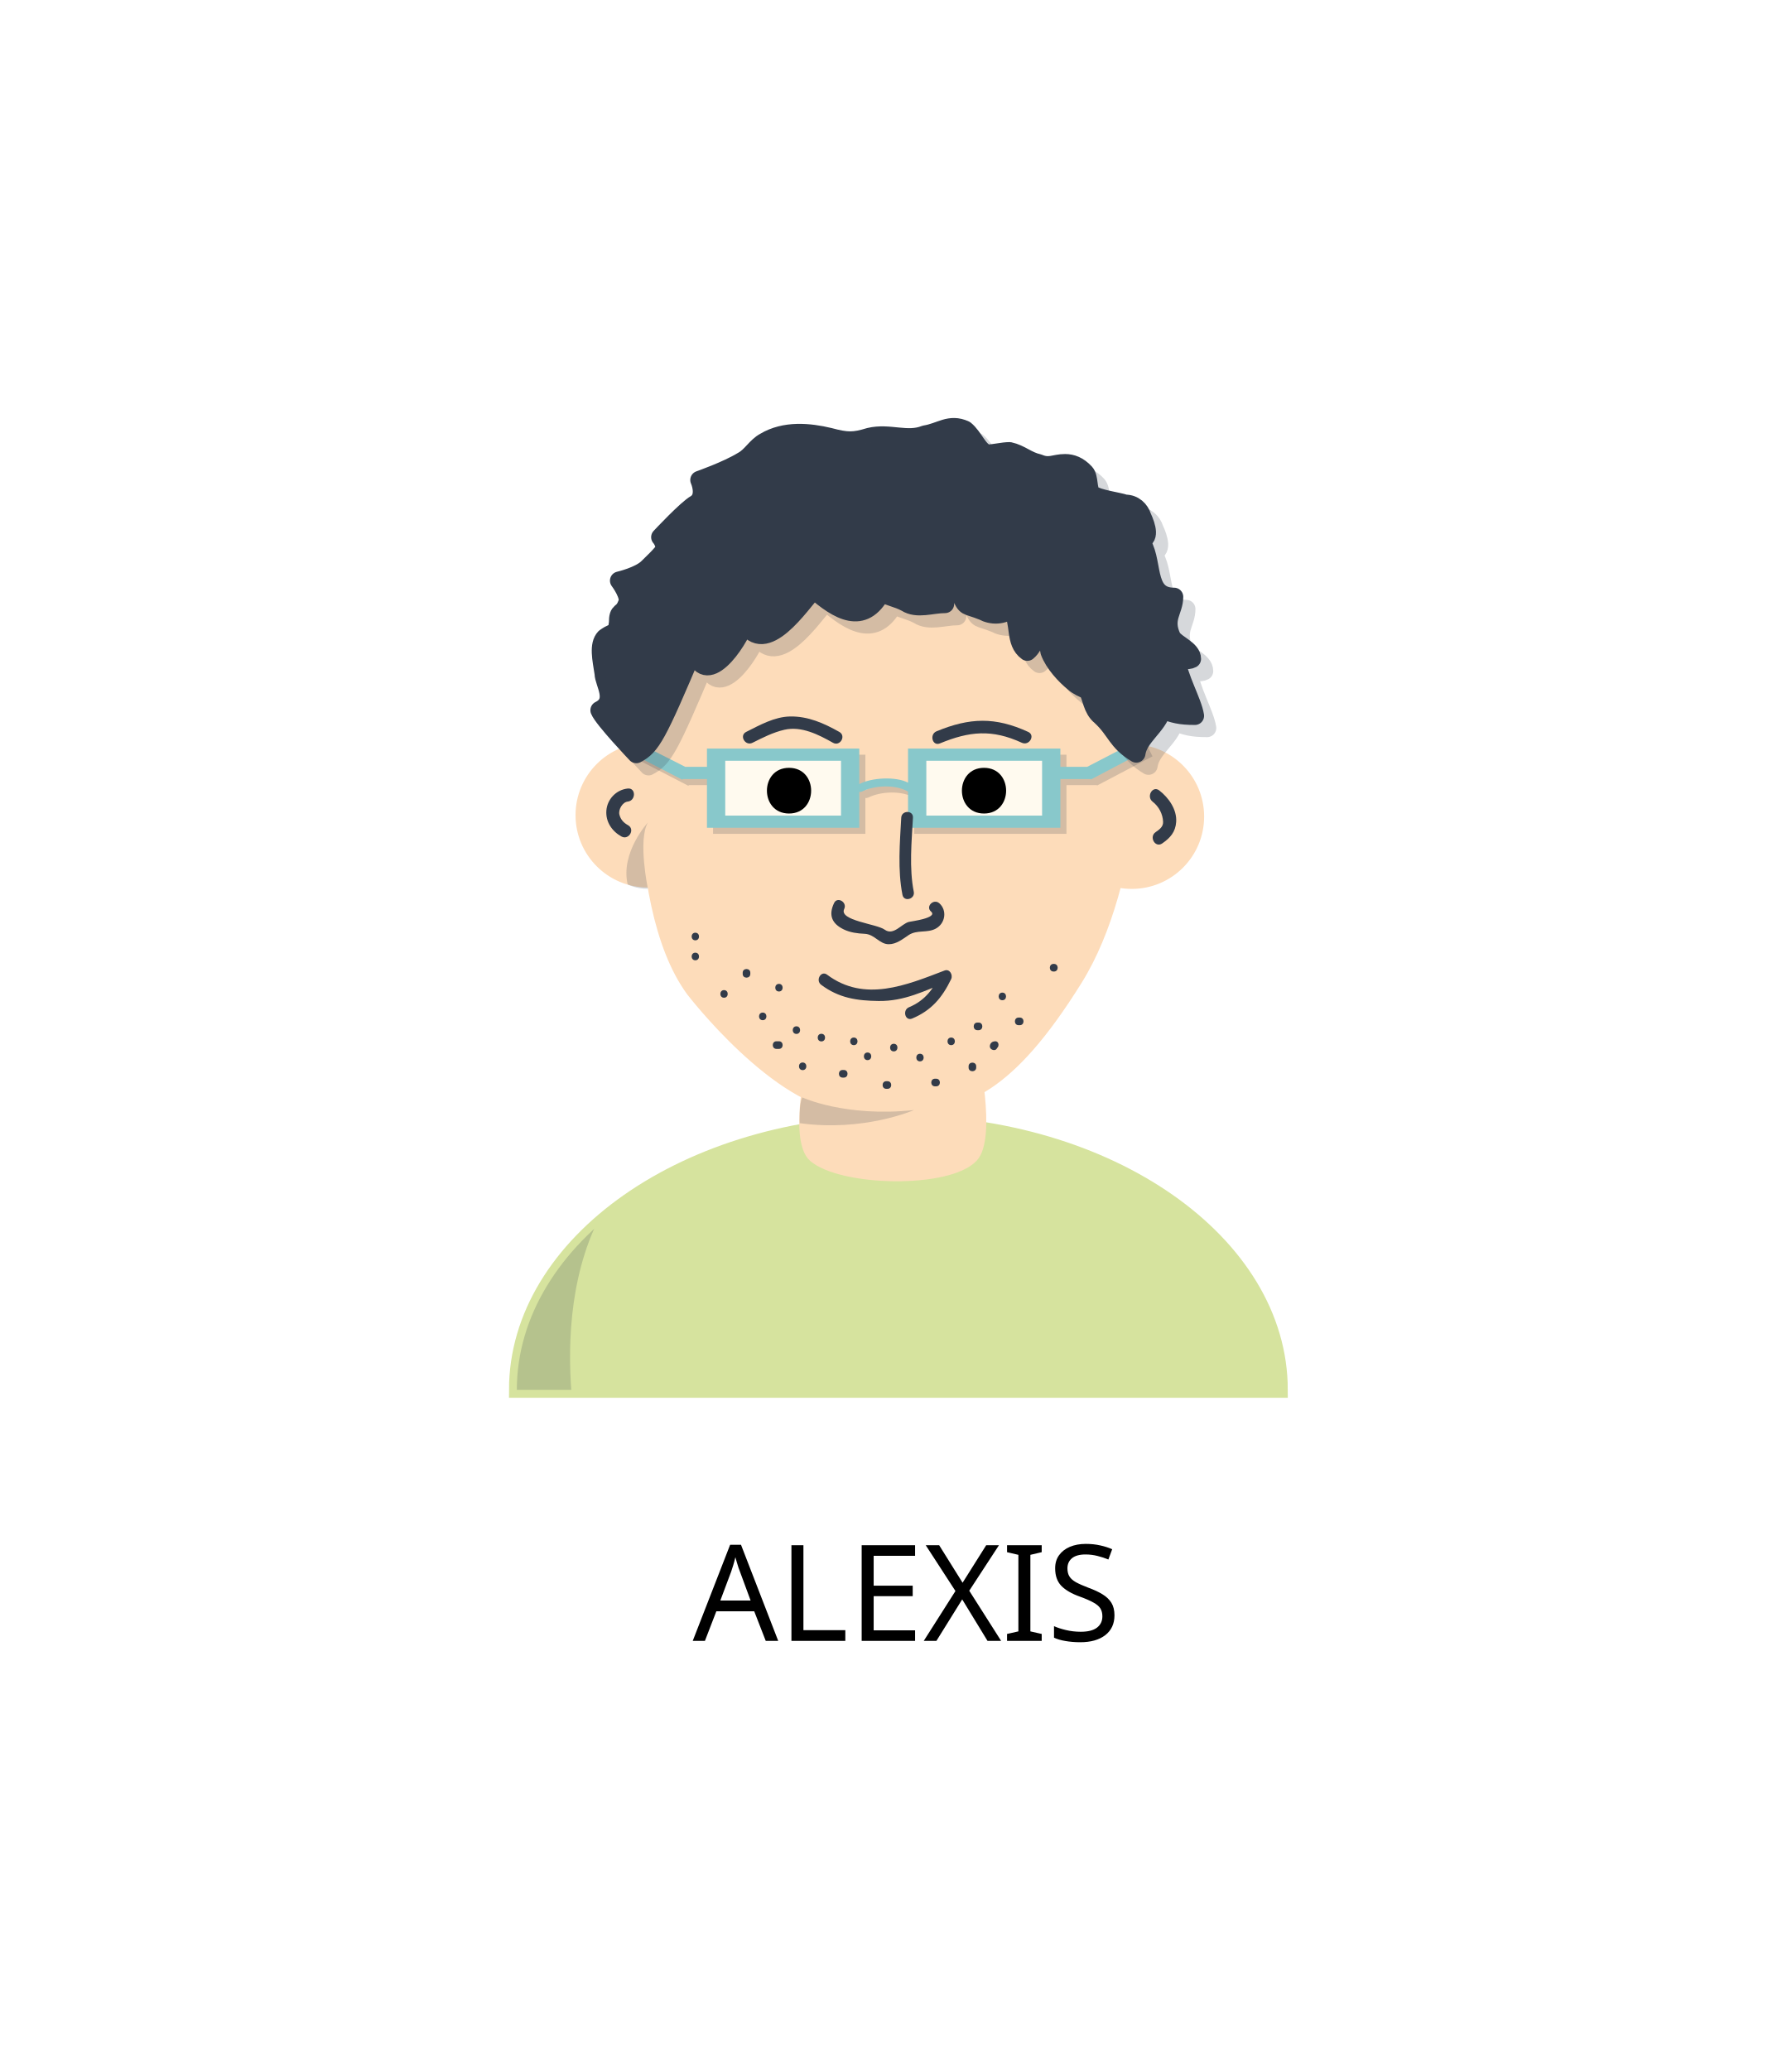
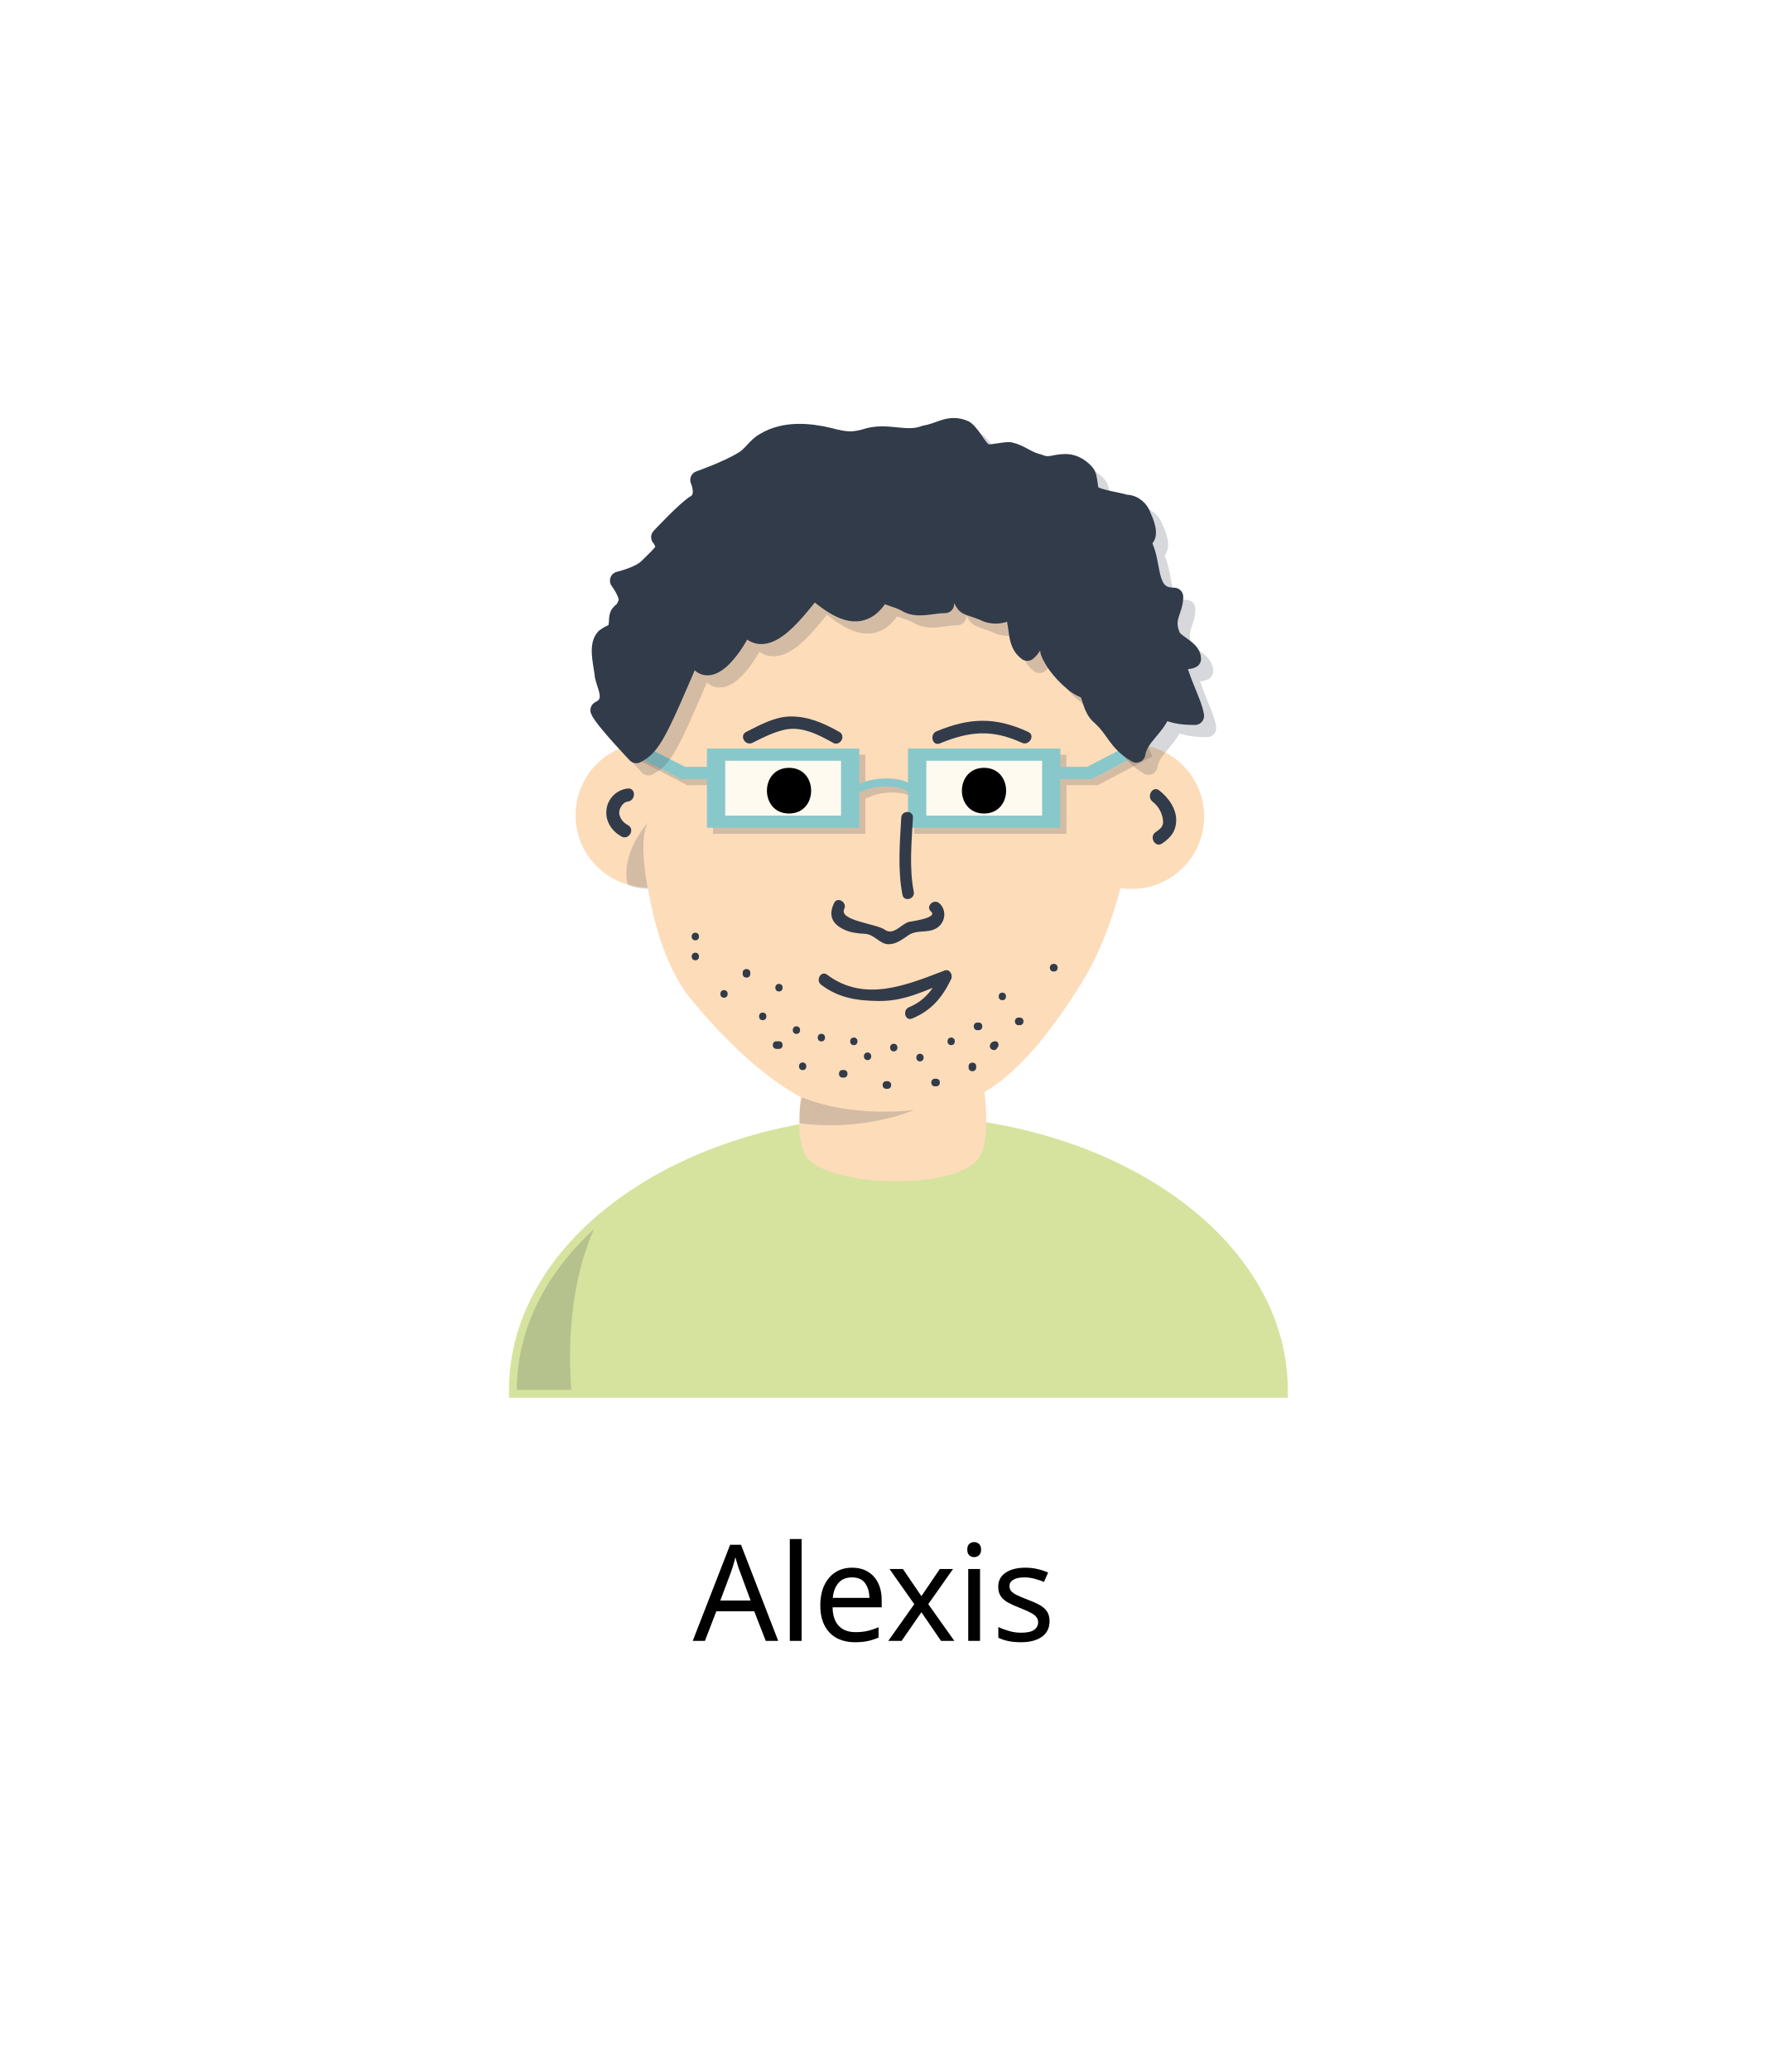
<svg xmlns="http://www.w3.org/2000/svg" xmlns:xlink="http://www.w3.org/1999/xlink" version="1.1" id="Calque_1" x="0px" y="0px" width="293.976px" height="339.759px" viewBox="0 0 293.976 339.759" enable-background="new 0 0 293.976 339.759" xml:space="preserve">
  <rect x="113.687" y="253.422" fill="none" width="265.06" height="54.217" />
-   <text transform="matrix(1 0 0 1 113.6868 269.3284)" font-family="'BloggerSans-Medium'" font-size="22">ALEXIS</text>
+   <text transform="matrix(1 0 0 1 113.6868 269.3284)" font-family="'BloggerSans-Medium'" font-size="22">Alexis</text>
  <g>
    <path fill="#D6E39E" stroke="#D6E39E" stroke-width="2.575" stroke-miterlimit="10" d="M147.44,184.348   c-34.583,0-62.618,19.603-62.618,43.784h125.236C210.058,203.95,182.023,184.348,147.44,184.348z" />
    <path fill="#FDDCBA" stroke="#FDDCBA" stroke-miterlimit="10" d="M159.932,190.159c-4.187,4.504-21.938,4.095-26.649,0   c-3.631-3.156,0-17.856,0-17.856h26.649C159.932,172.303,163.16,186.687,159.932,190.159z" />
    <circle fill="#FDDCBA" stroke="#FDDCBA" stroke-miterlimit="10" cx="106.329" cy="133.795" r="11.374" />
    <circle fill="#FDDCBA" stroke="#FDDCBA" stroke-miterlimit="10" cx="185.743" cy="134.027" r="11.374" />
    <g>
      <g>
        <path fill="#323B49" d="M103.015,129.424c-1.87,0.204-3.372,1.737-3.503,3.654c-0.124,1.815,0.919,3.356,2.472,4.217     c1.211,0.671,2.294-1.182,1.083-1.853c-0.722-0.4-1.197-0.909-1.409-1.718c-0.215-0.819,0.49-2.06,1.357-2.155     C104.375,131.421,104.39,129.274,103.015,129.424L103.015,129.424z" />
      </g>
    </g>
    <g>
      <g>
        <path fill="#323B49" d="M189.164,131.587c1.028,0.791,1.674,2.024,1.718,3.322c0.028,0.808-0.64,1.269-1.229,1.675     c-1.131,0.78-0.059,2.641,1.083,1.853c1.315-0.907,2.177-1.869,2.292-3.528c0.141-2.055-1.243-3.992-2.781-5.175     C189.15,128.89,188.083,130.755,189.164,131.587L189.164,131.587z" />
      </g>
    </g>
    <path fill="#FDDCBA" stroke="#FDDCBA" stroke-miterlimit="10" d="M187.569,109.879c0-19.292-18.249-34.932-40.76-34.932   s-40.76,16.054-40.76,35.347c0,0.556,0.019,1.073,0.049,2.073h-0.007c0,0-4.039,35.432,7.112,50.57c0,0,14.143,18.446,26.017,19.09   c2.506,0.136,7.537,0.421,10.036,0.221c9.026-0.721,16.489-2.98,27.826-21.19c10.176-16.344,10.128-43.462,10.39-48.86   C187.53,111.44,187.569,110.651,187.569,109.879z" />
    <g>
      <g>
        <path fill="#323B49" d="M123.497,121.915c1.7-0.853,3.373-1.707,5.237-2.137c2.795-0.644,5.626,0.813,7.973,2.137     c1.16,0.654,2.2-1.128,1.041-1.781c-2.531-1.427-5.127-2.589-8.082-2.535c-2.562,0.047-4.985,1.418-7.21,2.535     C121.267,120.731,122.312,122.51,123.497,121.915L123.497,121.915z" />
      </g>
    </g>
    <g>
      <g>
        <path fill="#323B49" d="M154.251,122.019c4.862-2.003,8.546-2.361,13.457-0.104c1.2,0.551,2.249-1.226,1.041-1.781     c-5.431-2.496-9.598-2.349-15.046-0.104C152.491,120.53,153.021,122.526,154.251,122.019L154.251,122.019z" />
      </g>
    </g>
    <g>
      <g>
        <path fill="#323B49" d="M136.886,148.219c-0.941,1.973-0.389,3.376,1.588,4.333c1.062,0.514,2.257,0.666,3.418,0.716     c1.658,0.071,2.428,1.712,3.969,1.712c1.256,0,2.277-0.847,3.267-1.504c1.374-0.912,3.034-0.282,4.459-1.064     c1.6-0.877,1.857-3.03,0.564-4.161c-0.929-0.813-2.295,0.542-1.36,1.36c1.218,1.066-3.316,1.62-3.647,1.711     c-1.222,0.333-2.519,2.318-3.96,1.264c-1.31-0.958-7.552-1.476-6.636-3.395C139.078,148.077,137.419,147.1,136.886,148.219     L136.886,148.219z" />
      </g>
    </g>
    <path opacity="0.2" fill="#323B49" d="M189.147,124.139l-0.932-1.836l-8.797,4.564h-4.395v-3h-25v5.591c-2-1.045-6-0.835-8,0.237   v-5.828h-25v3h-3.564l-7.663-3.887l-0.917,1.81l8.101,4.189l0.043-0.044v-0.069h4v8h25v-5.903c0,0.033,0.29,0.032,0.449-0.048   c2.118-1.059,5.551-1.167,7.551,0.013v5.938h25v-8h5v0.026l0.013,0.047L189.147,124.139z" />
    <path fill="#88C8CB" d="M188.147,123.139l-0.932-1.836l-8.797,4.564h-4.395v-3h-25v5.591c-2-1.045-6-0.835-8,0.237v-5.828h-25v3   h-3.564l-7.663-3.887l-0.917,1.81l8.101,4.189l0.043-0.044v-0.069h4v8h25v-5.903c0,0.033,0.29,0.032,0.449-0.048   c2.118-1.059,5.551-1.167,7.551,0.013v5.938h25v-8h5v0.026l0.013,0.047L188.147,123.139z" />
    <g>
      <g>
        <path fill="#323B49" d="M134.768,161.64c2.899,2.175,5.87,2.612,9.424,2.657c4.299,0.055,7.483-1.67,11.331-3.143     c-0.362-0.471-0.724-0.942-1.086-1.413c-1.221,2.526-2.591,4.474-5.255,5.582c-1.128,0.469-0.634,2.331,0.511,1.855     c3.146-1.309,4.93-3.416,6.404-6.466c0.327-0.677-0.222-1.744-1.086-1.413c-6.256,2.395-13.126,5.29-19.273,0.68     C134.746,159.234,133.789,160.905,134.768,161.64L134.768,161.64z" />
      </g>
    </g>
    <rect x="119.024" y="124.867" fill="#FFFAEF" width="19" height="9" />
    <rect x="152.024" y="124.867" fill="#FFFAEF" width="19" height="9" />
    <g>
      <g>
        <path d="M129.492,133.527c4.837,0,4.837-7.5,0-7.5C124.655,126.027,124.655,133.527,129.492,133.527L129.492,133.527z" />
      </g>
    </g>
    <g>
      <g>
        <path d="M161.492,133.527c4.837,0,4.837-7.5,0-7.5C156.655,126.027,156.655,133.527,161.492,133.527L161.492,133.527z" />
      </g>
    </g>
    <g>
      <g>
        <path fill="#323B49" d="M149.965,146.368c-0.771-3.874-0.351-8.243-0.134-12.166c0.069-1.24-1.855-1.233-1.923,0     c-0.229,4.122-0.608,8.606,0.202,12.677C148.352,148.095,150.206,147.579,149.965,146.368L149.965,146.368z" />
      </g>
    </g>
    <g>
      <g>
        <path fill="#323B49" d="M145.453,178.714c0.068,0,0.137,0,0.205,0c0.806,0,0.806-1.25,0-1.25c-0.068,0-0.137,0-0.205,0     C144.647,177.464,144.647,178.714,145.453,178.714L145.453,178.714z" />
      </g>
    </g>
    <g>
      <g>
        <path fill="#323B49" d="M153.441,178.305c0.068,0,0.137,0,0.205,0c0.806,0,0.806-1.25,0-1.25c-0.068,0-0.137,0-0.205,0     C152.635,177.055,152.635,178.305,153.441,178.305L153.441,178.305z" />
      </g>
    </g>
    <g>
      <g>
        <path fill="#323B49" d="M156.104,171.545c0.806,0,0.806-1.25,0-1.25C155.298,170.295,155.298,171.545,156.104,171.545     L156.104,171.545z" />
      </g>
    </g>
    <g>
      <g>
        <path fill="#323B49" d="M163.671,171.906c-0.133,0.085-0.265,0.169-0.398,0.254c0.798-0.061,0.804-1.312,0-1.25     c-0.401,0.031-0.721,0.257-0.807,0.664C162.298,172.36,163.503,172.694,163.671,171.906L163.671,171.906z" />
      </g>
    </g>
    <g>
      <g>
        <path fill="#323B49" d="M164.502,164.172c0.806,0,0.806-1.25,0-1.25C163.696,162.922,163.696,164.172,164.502,164.172     L164.502,164.172z" />
      </g>
    </g>
    <g>
      <g>
        <path fill="#323B49" d="M160.211,175.222c0-0.068,0-0.137,0-0.205c0-0.806-1.25-0.806-1.25,0c0,0.068,0,0.137,0,0.205     C158.961,176.028,160.211,176.028,160.211,175.222L160.211,175.222z" />
      </g>
    </g>
    <g>
      <g>
        <path fill="#323B49" d="M160.405,169.088c0.068,0,0.137,0,0.205,0c0.806,0,0.806-1.25,0-1.25c-0.068,0-0.137,0-0.205,0     C159.599,167.838,159.599,169.088,160.405,169.088L160.405,169.088z" />
      </g>
    </g>
    <g>
      <g>
        <path fill="#323B49" d="M167.165,168.268c0.068,0,0.137,0,0.205,0c0.806,0,0.806-1.25,0-1.25c-0.068,0-0.137,0-0.205,0     C166.358,167.018,166.358,168.268,167.165,168.268L167.165,168.268z" />
      </g>
    </g>
    <g>
      <g>
        <path fill="#323B49" d="M172.9,159.461c0.026,0,0.051,0,0.077,0c0.806,0,0.806-1.25,0-1.25c-0.026,0-0.051,0-0.077,0     C172.094,158.211,172.094,159.461,172.9,159.461c0.026,0,0.051,0,0.077,0c0.806,0,0.806-1.25,0-1.25c-0.026,0-0.051,0-0.077,0     C172.094,158.211,172.094,159.461,172.9,159.461L172.9,159.461z" />
      </g>
    </g>
    <g>
      <g>
        <path fill="#323B49" d="M146.682,172.57c0.806,0,0.806-1.25,0-1.25C145.876,171.32,145.876,172.57,146.682,172.57L146.682,172.57     z" />
      </g>
    </g>
    <g>
      <g>
        <path fill="#323B49" d="M150.984,174.208c0.806,0,0.806-1.25,0-1.25C150.178,172.958,150.178,174.208,150.984,174.208     L150.984,174.208z" />
      </g>
    </g>
    <g>
      <g>
        <path fill="#323B49" d="M138.285,176.871c0.068,0,0.137,0,0.205,0c0.806,0,0.806-1.25,0-1.25c-0.068,0-0.137,0-0.205,0     C137.479,175.621,137.479,176.871,138.285,176.871L138.285,176.871z" />
      </g>
    </g>
    <g>
      <g>
        <path fill="#323B49" d="M140.128,171.545c0.806,0,0.806-1.25,0-1.25S139.322,171.545,140.128,171.545L140.128,171.545z" />
      </g>
    </g>
    <g>
      <g>
        <path fill="#323B49" d="M142.381,174.003c0.806,0,0.806-1.25,0-1.25C141.575,172.753,141.575,174.003,142.381,174.003     L142.381,174.003z" />
      </g>
    </g>
    <g>
      <g>
        <path fill="#323B49" d="M131.73,175.642c0.806,0,0.806-1.25,0-1.25C130.924,174.392,130.924,175.642,131.73,175.642     L131.73,175.642z" />
      </g>
    </g>
    <g>
      <g>
        <path fill="#323B49" d="M134.803,170.931c0.806,0,0.806-1.25,0-1.25C133.997,169.681,133.997,170.931,134.803,170.931     L134.803,170.931z" />
      </g>
    </g>
    <g>
      <g>
        <path fill="#323B49" d="M125.176,167.449c0.806,0,0.806-1.25,0-1.25C124.37,166.199,124.37,167.449,125.176,167.449     L125.176,167.449z" />
      </g>
    </g>
    <g>
      <g>
        <path fill="#323B49" d="M127.429,172.16c0.137,0,0.273,0,0.41,0c0.806,0,0.806-1.25,0-1.25c-0.137,0-0.273,0-0.41,0     C126.623,170.91,126.623,172.16,127.429,172.16L127.429,172.16z" />
      </g>
    </g>
    <g>
      <g>
        <path fill="#323B49" d="M130.706,169.702c0.806,0,0.806-1.25,0-1.25C129.9,168.452,129.9,169.702,130.706,169.702     L130.706,169.702z" />
      </g>
    </g>
    <g>
      <g>
        <path fill="#323B49" d="M127.839,162.738c0.806,0,0.806-1.25,0-1.25S127.033,162.738,127.839,162.738L127.839,162.738z" />
      </g>
    </g>
    <g>
      <g>
        <path fill="#323B49" d="M118.826,163.762c0.806,0,0.806-1.25,0-1.25C118.02,162.512,118.02,163.762,118.826,163.762     L118.826,163.762z" />
      </g>
    </g>
    <g>
      <g>
        <path fill="#323B49" d="M121.888,159.655c0,0.068,0,0.137,0,0.205c0,0.806,1.25,0.806,1.25,0c0-0.068,0-0.137,0-0.205     C123.138,158.849,121.888,158.849,121.888,159.655L121.888,159.655z" />
      </g>
    </g>
    <g>
      <g>
        <path fill="#323B49" d="M114.116,157.618c0.806,0,0.806-1.25,0-1.25C113.309,156.368,113.309,157.618,114.116,157.618     L114.116,157.618z" />
      </g>
    </g>
    <g>
      <g>
        <path fill="#323B49" d="M114.116,154.34c0.806,0,0.806-1.25,0-1.25C113.309,153.09,113.309,154.34,114.116,154.34L114.116,154.34     z" />
      </g>
    </g>
    <path opacity="0.2" fill="#323B49" d="M131.669,180.125c0,0,7.109,3.291,18.337,2.074c0,0-8.257,3.621-18.757,2.149   C131.25,184.348,131.089,181.25,131.669,180.125z" />
    <path fill="#323B49" stroke="#323B49" stroke-width="3" stroke-linecap="round" stroke-linejoin="round" stroke-miterlimit="10" d="   M104.433,123.77c2.471-1.318,3.383-2.917,9.408-17.195c1.825,7.052,7.301-1.174,8.396-4.308c3.285,5.877,9.126-3.133,11.317-5.484   c4.016,3.526,8.159,5.972,11.08,0.487c1.46,0.784,2.605,0.873,4.065,1.656c1.825,1.175,4.203,0.208,6.393,0.208   c-0.365-1.175,1.76-2.739,2.49-1.563c1.095,2.351,0.796,1.563,3.716,2.739c1.46,0.784,3.286,0.784,4.746-0.392   c1.46,2.351,0.365,5.485,2.555,7.052c1.46-1.175,1.46-3.526,2.92-4.31c0.73,1.175,0.365,2.742,0.73,4.31   c0.73,1.959,2.555,3.918,4.016,5.093c0.365,0.392,1.825,1.175,2.19,1.175c0.73,1.175,0.73,3.134,2.19,4.31   c2.555,2.351,2.558,4.169,5.843,6.128c0.365-2.742,3.514-4.44,4.244-7.182c1.891,0.697,2.887,0.996,5.376,0.996   c-0.365-2.351-2.686-6.209-3.051-9.343c1.095,0,1.825,0.392,2.555,0c0-1.567-2.555-2.351-3.286-3.526   c-1.46-3.134,0.365-4.31,0.365-6.66c-5.111,0-3.096-6.227-5.652-9.361c1.825,0,1.163-2.183,0.433-3.75   c-0.365-1.175-1.352-2.168-2.812-2.168c-1.095-0.392-4.381-0.784-5.476-1.567c-0.73-0.784-0.365-2.742-1.095-3.526   c-1.095-1.175-2.19-1.567-3.285-1.567c-1.825,0-2.555,0.784-4.381,0c-1.825-0.392-2.92-1.567-4.746-1.959   c-1.095,0-2.555,0.392-3.651,0.392c-1.46-0.392-2.19-2.742-3.651-3.918c-2.555-1.175-4.016,0.392-6.571,0.784   c-2.92,1.175-5.841-0.392-9.126,0.392c-2.555,0.784-3.651,0.784-6.571,0c-3.286-0.784-7.301-1.175-10.587,0.784   c-1.46,0.784-2.19,2.351-3.651,3.134c-2.555,1.567-7.086,3.151-7.086,3.151s1.245,2.726-0.58,3.901   c-1.46,0.784-5.841,5.485-5.841,5.485s0.73,0.784,0.73,1.959c-0.365,0.784-2.344,2.591-2.713,2.978   c-1.353,1.42-4.776,2.2-4.776,2.2s2.013,2.657,1.283,3.833c-0.73,1.959-1.46,0.784-1.46,3.134   c-0.365,2.351,0.034,0.827-2.156,2.394c-1.095,1.175-0.565,3.497-0.2,5.848c0,1.567,2.32,4.592-0.678,6.06   C98.968,118.031,104.433,123.77,104.433,123.77z" />
    <path opacity="0.2" fill="#323B49" stroke="#323B49" stroke-width="3" stroke-linecap="round" stroke-linejoin="round" stroke-miterlimit="10" d="   M106.433,125.77c2.471-1.318,3.383-2.917,9.408-17.195c1.825,7.052,7.301-1.174,8.396-4.308c3.285,5.877,9.126-3.133,11.317-5.484   c4.016,3.526,8.159,5.972,11.08,0.487c1.46,0.784,2.605,0.873,4.065,1.656c1.825,1.175,4.203,0.208,6.393,0.208   c-0.365-1.175,1.76-2.739,2.49-1.563c1.095,2.351,0.796,1.563,3.716,2.739c1.46,0.784,3.286,0.784,4.746-0.392   c1.46,2.351,0.365,5.485,2.555,7.052c1.46-1.175,1.46-3.526,2.92-4.31c0.73,1.175,0.365,2.742,0.73,4.31   c0.73,1.959,2.555,3.918,4.016,5.093c0.365,0.392,1.825,1.175,2.19,1.175c0.73,1.175,0.73,3.134,2.19,4.31   c2.555,2.351,2.558,4.169,5.843,6.128c0.365-2.742,3.514-4.44,4.244-7.182c1.891,0.697,2.887,0.996,5.376,0.996   c-0.365-2.351-2.686-6.209-3.051-9.343c1.095,0,1.825,0.392,2.555,0c0-1.567-2.555-2.351-3.286-3.526   c-1.46-3.134,0.365-4.31,0.365-6.66c-5.111,0-3.096-6.227-5.652-9.361c1.825,0,1.163-2.183,0.433-3.75   c-0.365-1.175-1.352-2.168-2.812-2.168c-1.095-0.392-4.381-0.784-5.476-1.567c-0.73-0.784-0.365-2.742-1.095-3.526   c-1.095-1.175-2.19-1.567-3.285-1.567c-1.825,0-2.555,0.784-4.381,0c-1.825-0.392-2.92-1.567-4.746-1.959   c-1.095,0-2.555,0.392-3.651,0.392c-1.46-0.392-2.19-2.742-3.651-3.918c-2.555-1.175-4.016,0.392-6.571,0.784   c-2.92,1.175-5.841-0.392-9.126,0.392c-2.555,0.784-3.651,0.784-6.571,0c-3.286-0.784-7.301-1.175-10.587,0.784   c-1.46,0.784-2.19,2.351-3.651,3.134c-2.555,1.567-7.086,3.151-7.086,3.151s1.245,2.726-0.58,3.901   c-1.46,0.784-5.841,5.485-5.841,5.485s0.73,0.784,0.73,1.959c-0.365,0.784-2.344,2.591-2.713,2.978   c-1.353,1.42-4.776,2.2-4.776,2.2s2.013,2.657,1.283,3.833c-0.73,1.959-1.46,0.784-1.46,3.134   c-0.365,2.351,0.034,0.827-2.156,2.394c-1.095,1.175-0.565,3.497-0.2,5.848c0,1.567,2.32,4.592-0.678,6.06   C100.968,120.031,106.433,125.77,106.433,125.77z" />
    <path opacity="0.2" fill="#323B49" d="M106.329,145.875c0,0-1.671-8,0-10.875c0,0-4.549,4.962-3.314,10.168   C103.015,145.168,104.408,145.918,106.329,145.875z" />
    <g>
      <defs>
        <path id="SVGID_1_" d="M147.44,184.348c-34.583,0-62.618,19.603-62.618,43.784h125.236     C210.058,203.95,182.023,184.348,147.44,184.348z" />
      </defs>
      <clipPath id="SVGID_2_">
        <use xlink:href="#SVGID_1_" overflow="visible" />
      </clipPath>
      <path opacity="0.2" clip-path="url(#SVGID_2_)" fill="#323B49" d="M94.955,236.896c0,0-7.955-34.396,14.045-49.146    c0,0-29,6.796-28.25,7.023S74.5,226.75,74.5,226.75s10.75,16.531,12,16.141S94.955,236.896,94.955,236.896z" />
    </g>
  </g>
</svg>
